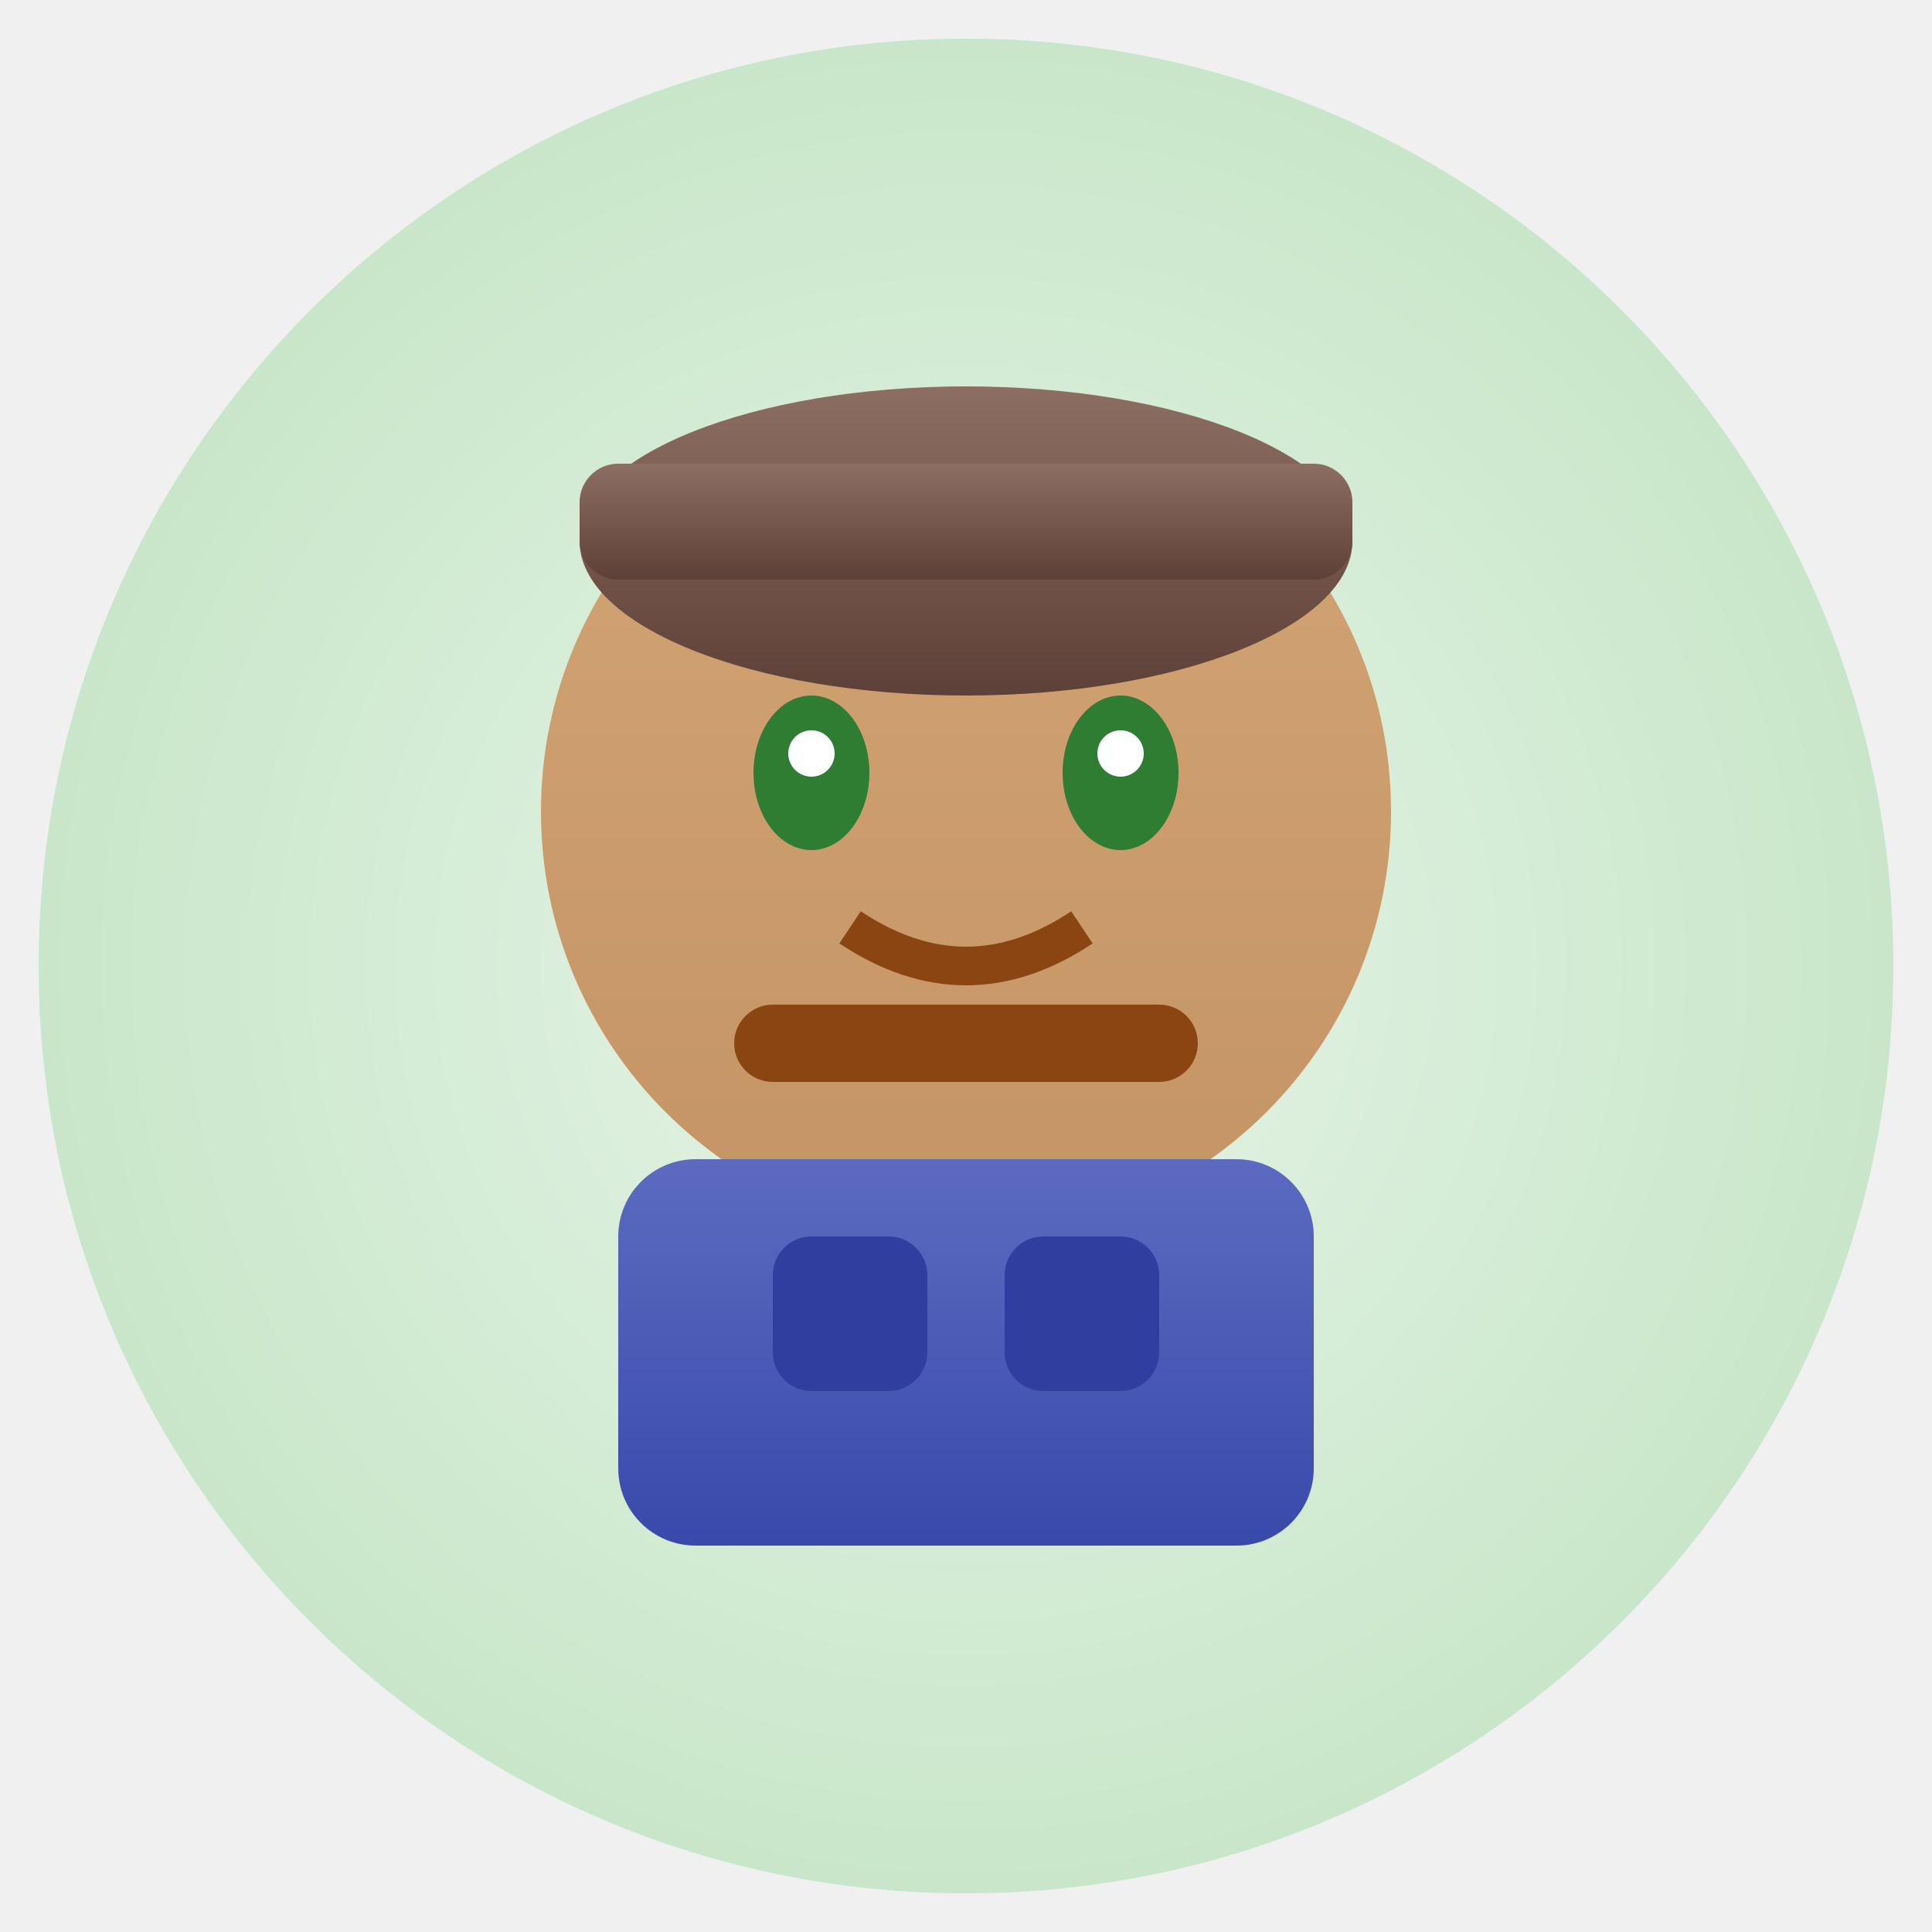
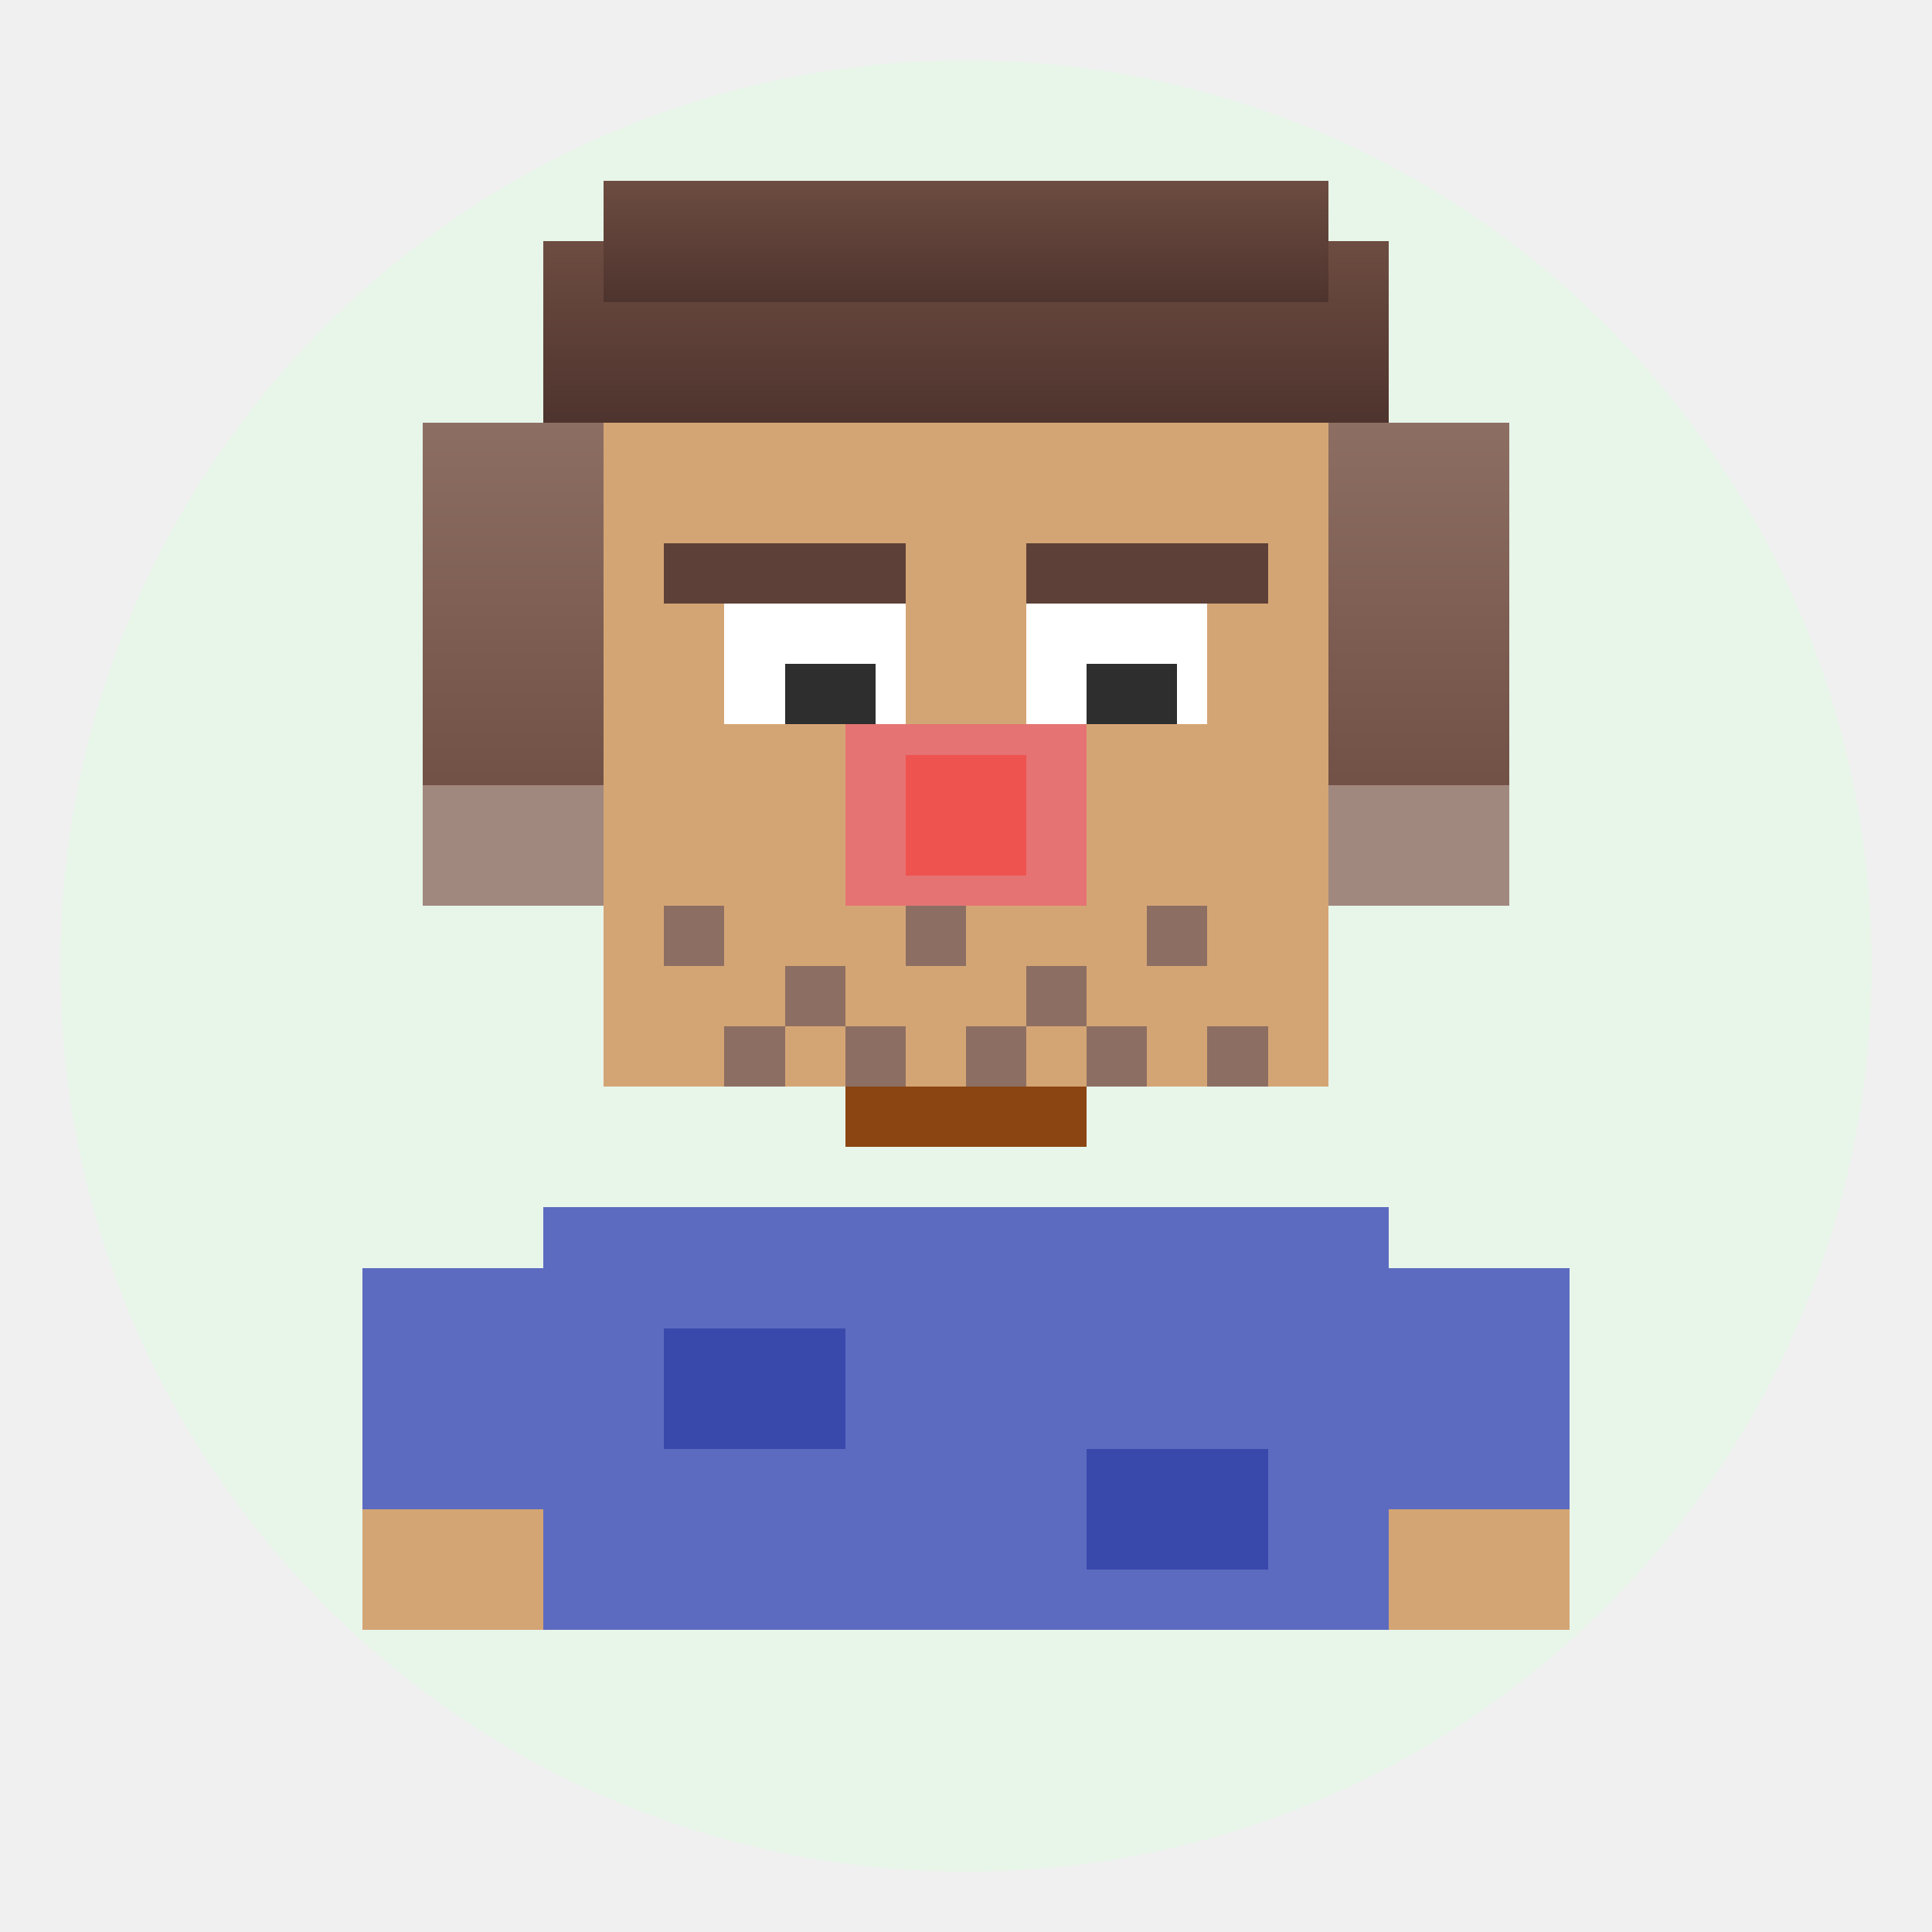
- <svg xmlns="http://www.w3.org/2000/svg" viewBox="0 0 100 100">
+ <svg xmlns="http://www.w3.org/2000/svg" viewBox="0 0 64 64" shape-rendering="crispEdges">
  <defs>
-     <radialGradient id="villagerBg" cx="50%" cy="50%" r="50%">
-       <stop offset="0%" style="stop-color:#E8F5E9" />
-       <stop offset="100%" style="stop-color:#C8E6C9" />
-     </radialGradient>
-     <linearGradient id="villagerSkin" x1="0%" y1="0%" x2="0%" y2="100%">
-       <stop offset="0%" style="stop-color:#D4A574" />
-       <stop offset="100%" style="stop-color:#C49464" />
+     <linearGradient id="ushankaTop" x1="0%" y1="0%" x2="0%" y2="100%">
+       <stop offset="0%" style="stop-color:#6D4C41" />
+       <stop offset="100%" style="stop-color:#4E342E" />
    </linearGradient>
-     <linearGradient id="villagerHat" x1="0%" y1="0%" x2="0%" y2="100%">
+     <linearGradient id="ushankaFlap" x1="0%" y1="0%" x2="0%" y2="100%">
      <stop offset="0%" style="stop-color:#8D6E63" />
-       <stop offset="100%" style="stop-color:#5D4037" />
-     </linearGradient>
-     <linearGradient id="villagerShirt" x1="0%" y1="0%" x2="0%" y2="100%">
-       <stop offset="0%" style="stop-color:#5C6BC0" />
-       <stop offset="100%" style="stop-color:#3949AB" />
+       <stop offset="100%" style="stop-color:#6D4C41" />
    </linearGradient>
  </defs>
-   <circle cx="50" cy="50" r="48" fill="url(#villagerBg)" />
-   <circle cx="50" cy="42" r="22" fill="url(#villagerSkin)" />
-   <ellipse cx="50" cy="28" rx="20" ry="8" fill="url(#villagerHat)" />
-   <rect x="30" y="24" width="40" height="6" rx="2" fill="url(#villagerHat)" />
-   <ellipse cx="42" cy="40" rx="3" ry="4" fill="#2E7D32" />
-   <ellipse cx="58" cy="40" rx="3" ry="4" fill="#2E7D32" />
-   <circle cx="42" cy="39" r="1.2" fill="#fff" />
-   <circle cx="58" cy="39" r="1.2" fill="#fff" />
-   <path d="M44 48 Q50 52 56 48" stroke="#8B4513" stroke-width="2" fill="none" />
-   <rect x="38" y="52" width="24" height="4" rx="2" fill="#8B4513" />
-   <rect x="32" y="60" width="36" height="20" rx="4" fill="url(#villagerShirt)" />
-   <rect x="40" y="64" width="8" height="8" rx="2" fill="#303F9F" />
-   <rect x="52" y="64" width="8" height="8" rx="2" fill="#303F9F" />
+   <circle cx="32" cy="32" r="30" fill="#E8F5E9" />
+   <rect x="18" y="8" width="28" height="6" fill="url(#ushankaTop)" />
+   <rect x="20" y="6" width="24" height="4" fill="url(#ushankaTop)" />
+   <rect x="14" y="14" width="6" height="14" fill="url(#ushankaFlap)" />
+   <rect x="44" y="14" width="6" height="14" fill="url(#ushankaFlap)" />
+   <rect x="14" y="26" width="6" height="4" fill="#A1887F" />
+   <rect x="44" y="26" width="6" height="4" fill="#A1887F" />
+   <rect x="20" y="14" width="24" height="22" fill="#D4A574" />
+   <rect x="22" y="30" width="2" height="2" fill="#8D6E63" />
+   <rect x="26" y="32" width="2" height="2" fill="#8D6E63" />
+   <rect x="30" y="30" width="2" height="2" fill="#8D6E63" />
+   <rect x="34" y="32" width="2" height="2" fill="#8D6E63" />
+   <rect x="38" y="30" width="2" height="2" fill="#8D6E63" />
+   <rect x="24" y="34" width="2" height="2" fill="#8D6E63" />
+   <rect x="28" y="34" width="2" height="2" fill="#8D6E63" />
+   <rect x="32" y="34" width="2" height="2" fill="#8D6E63" />
+   <rect x="36" y="34" width="2" height="2" fill="#8D6E63" />
+   <rect x="40" y="34" width="2" height="2" fill="#8D6E63" />
+   <rect x="24" y="20" width="6" height="4" fill="#FFF" />
+   <rect x="34" y="20" width="6" height="4" fill="#FFF" />
+   <rect x="26" y="22" width="3" height="2" fill="#2E2E2E" />
+   <rect x="36" y="22" width="3" height="2" fill="#2E2E2E" />
+   <rect x="22" y="18" width="8" height="2" fill="#5D4037" />
+   <rect x="34" y="18" width="8" height="2" fill="#5D4037" />
+   <rect x="28" y="24" width="8" height="6" fill="#E57373" />
+   <rect x="30" y="25" width="4" height="4" fill="#EF5350" />
+   <rect x="28" y="36" width="8" height="2" fill="#8B4513" />
+   <rect x="18" y="40" width="28" height="14" fill="#5C6BC0" />
+   <rect x="22" y="44" width="6" height="4" fill="#3949AB" />
+   <rect x="36" y="48" width="6" height="4" fill="#3949AB" />
+   <rect x="12" y="42" width="6" height="10" fill="#5C6BC0" />
+   <rect x="46" y="42" width="6" height="10" fill="#5C6BC0" />
+   <rect x="12" y="50" width="6" height="4" fill="#D4A574" />
+   <rect x="46" y="50" width="6" height="4" fill="#D4A574" />
</svg>
